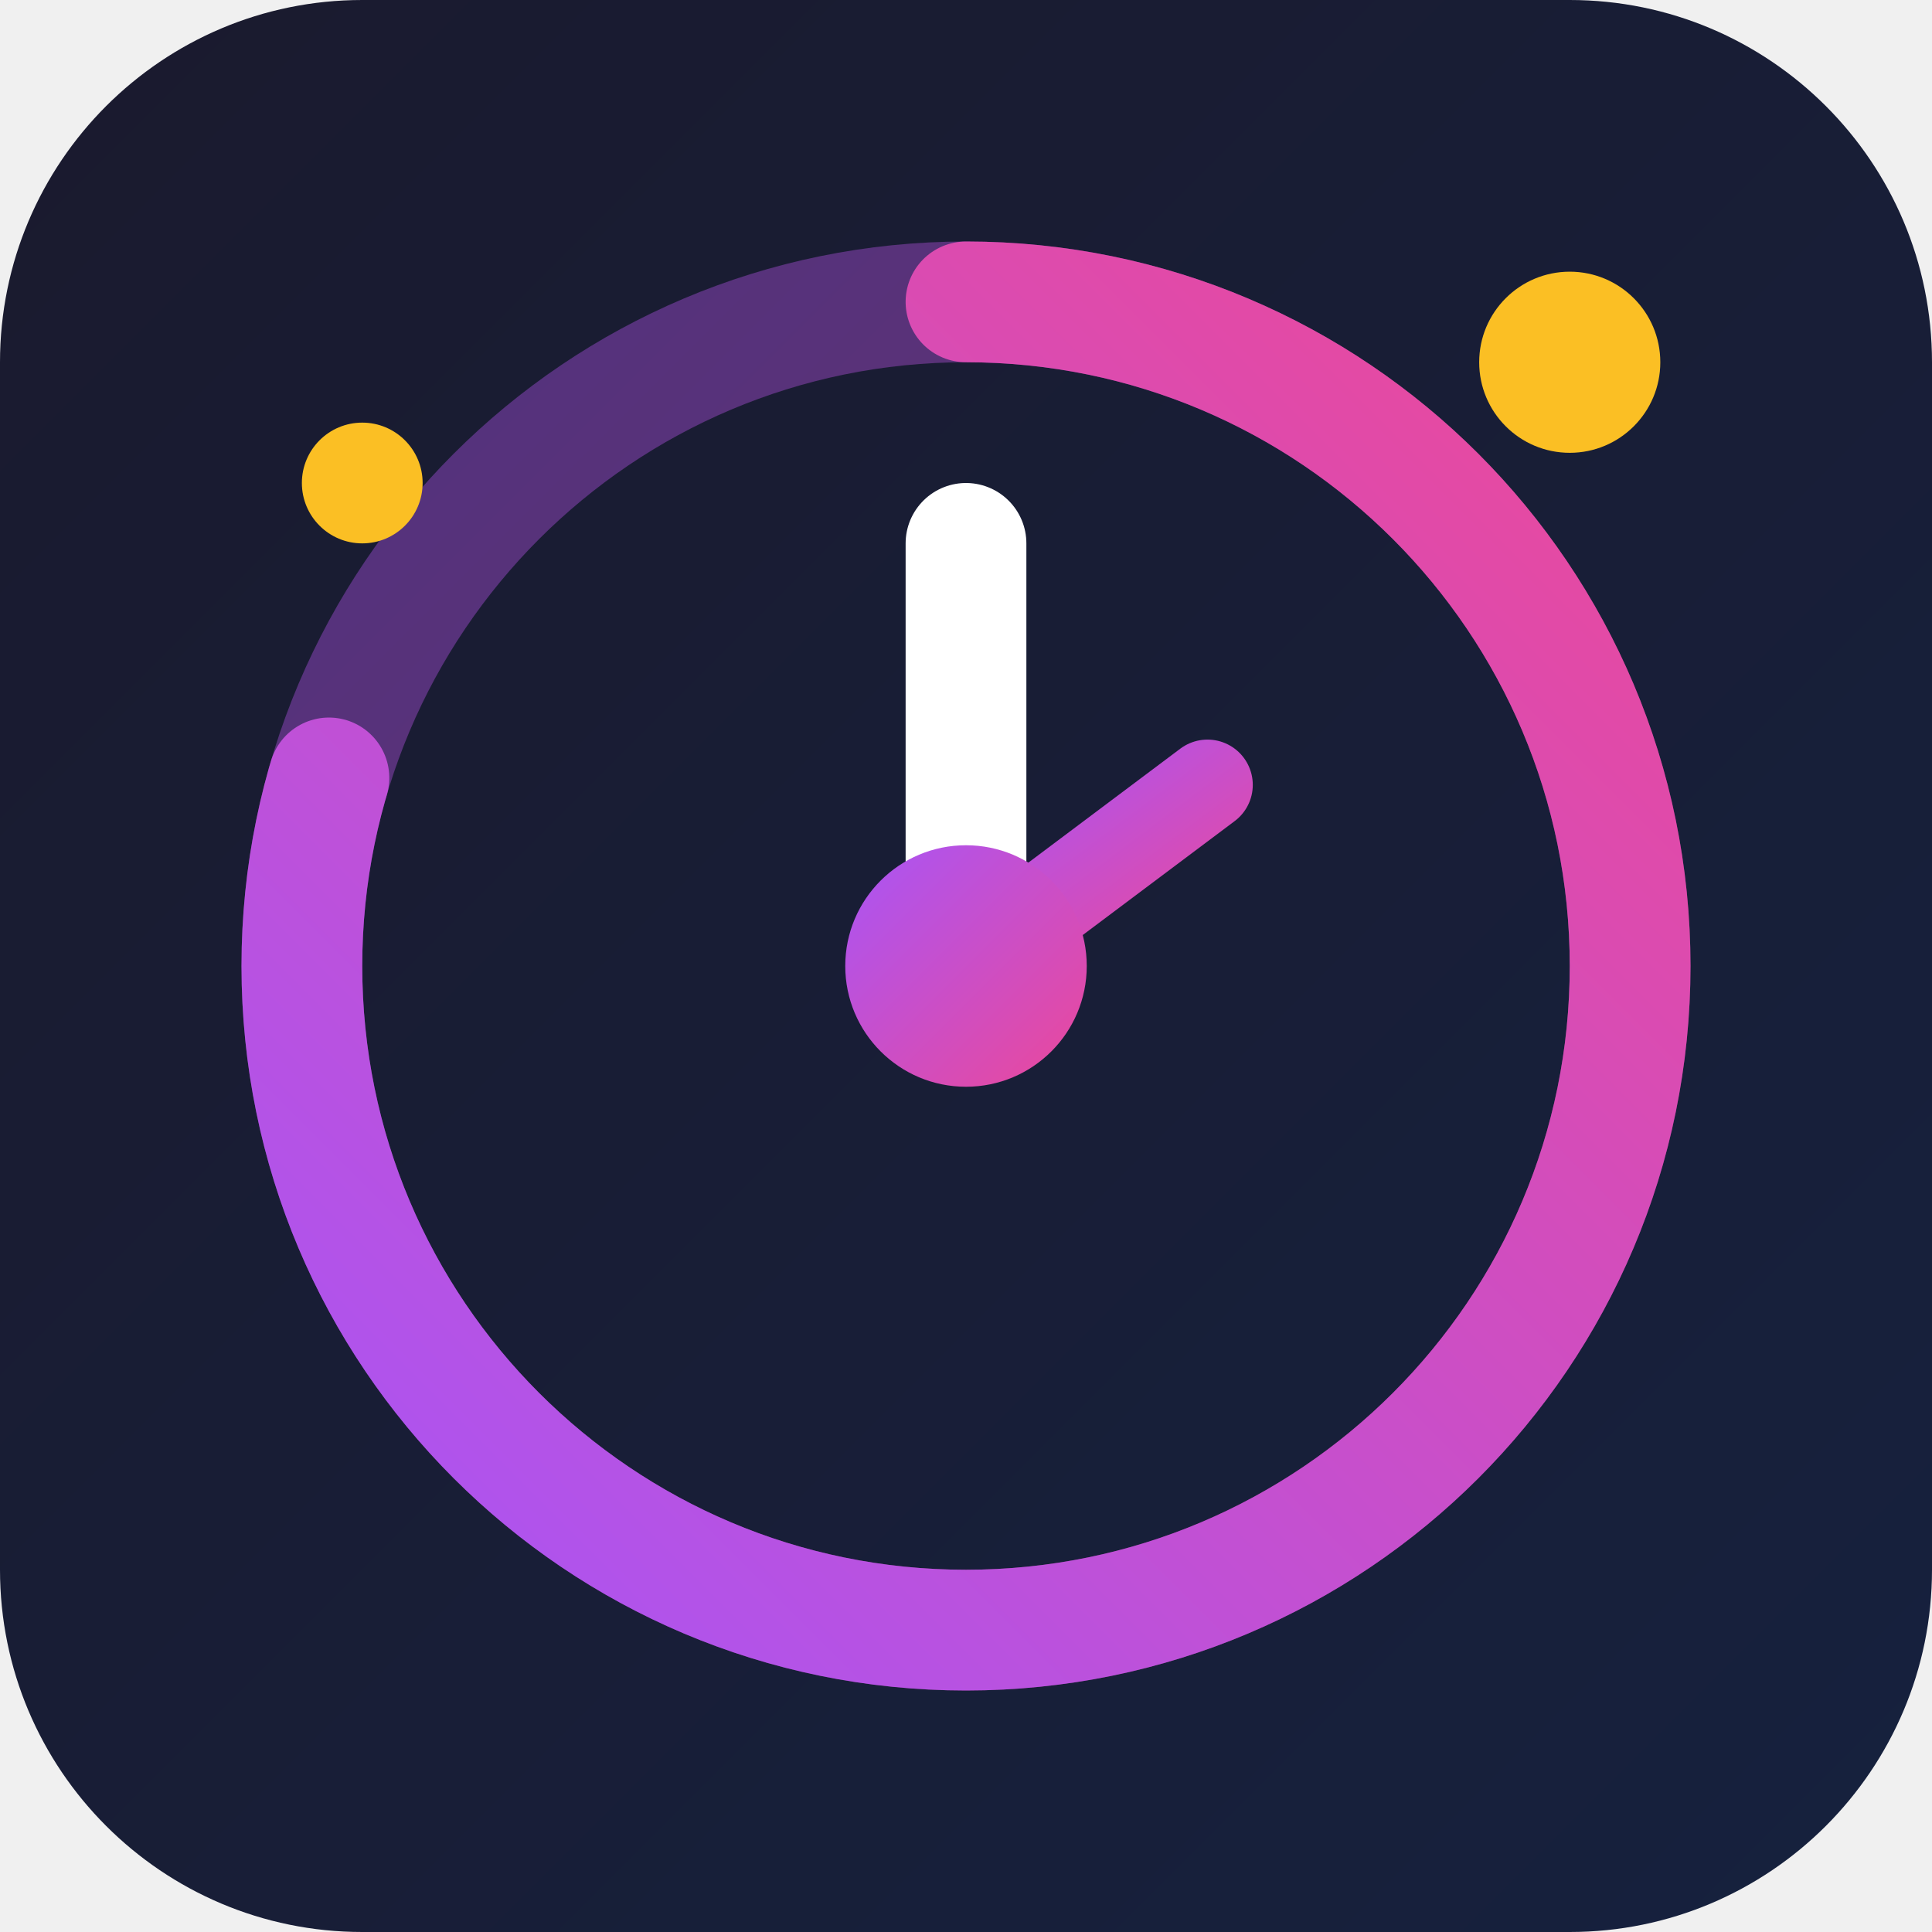
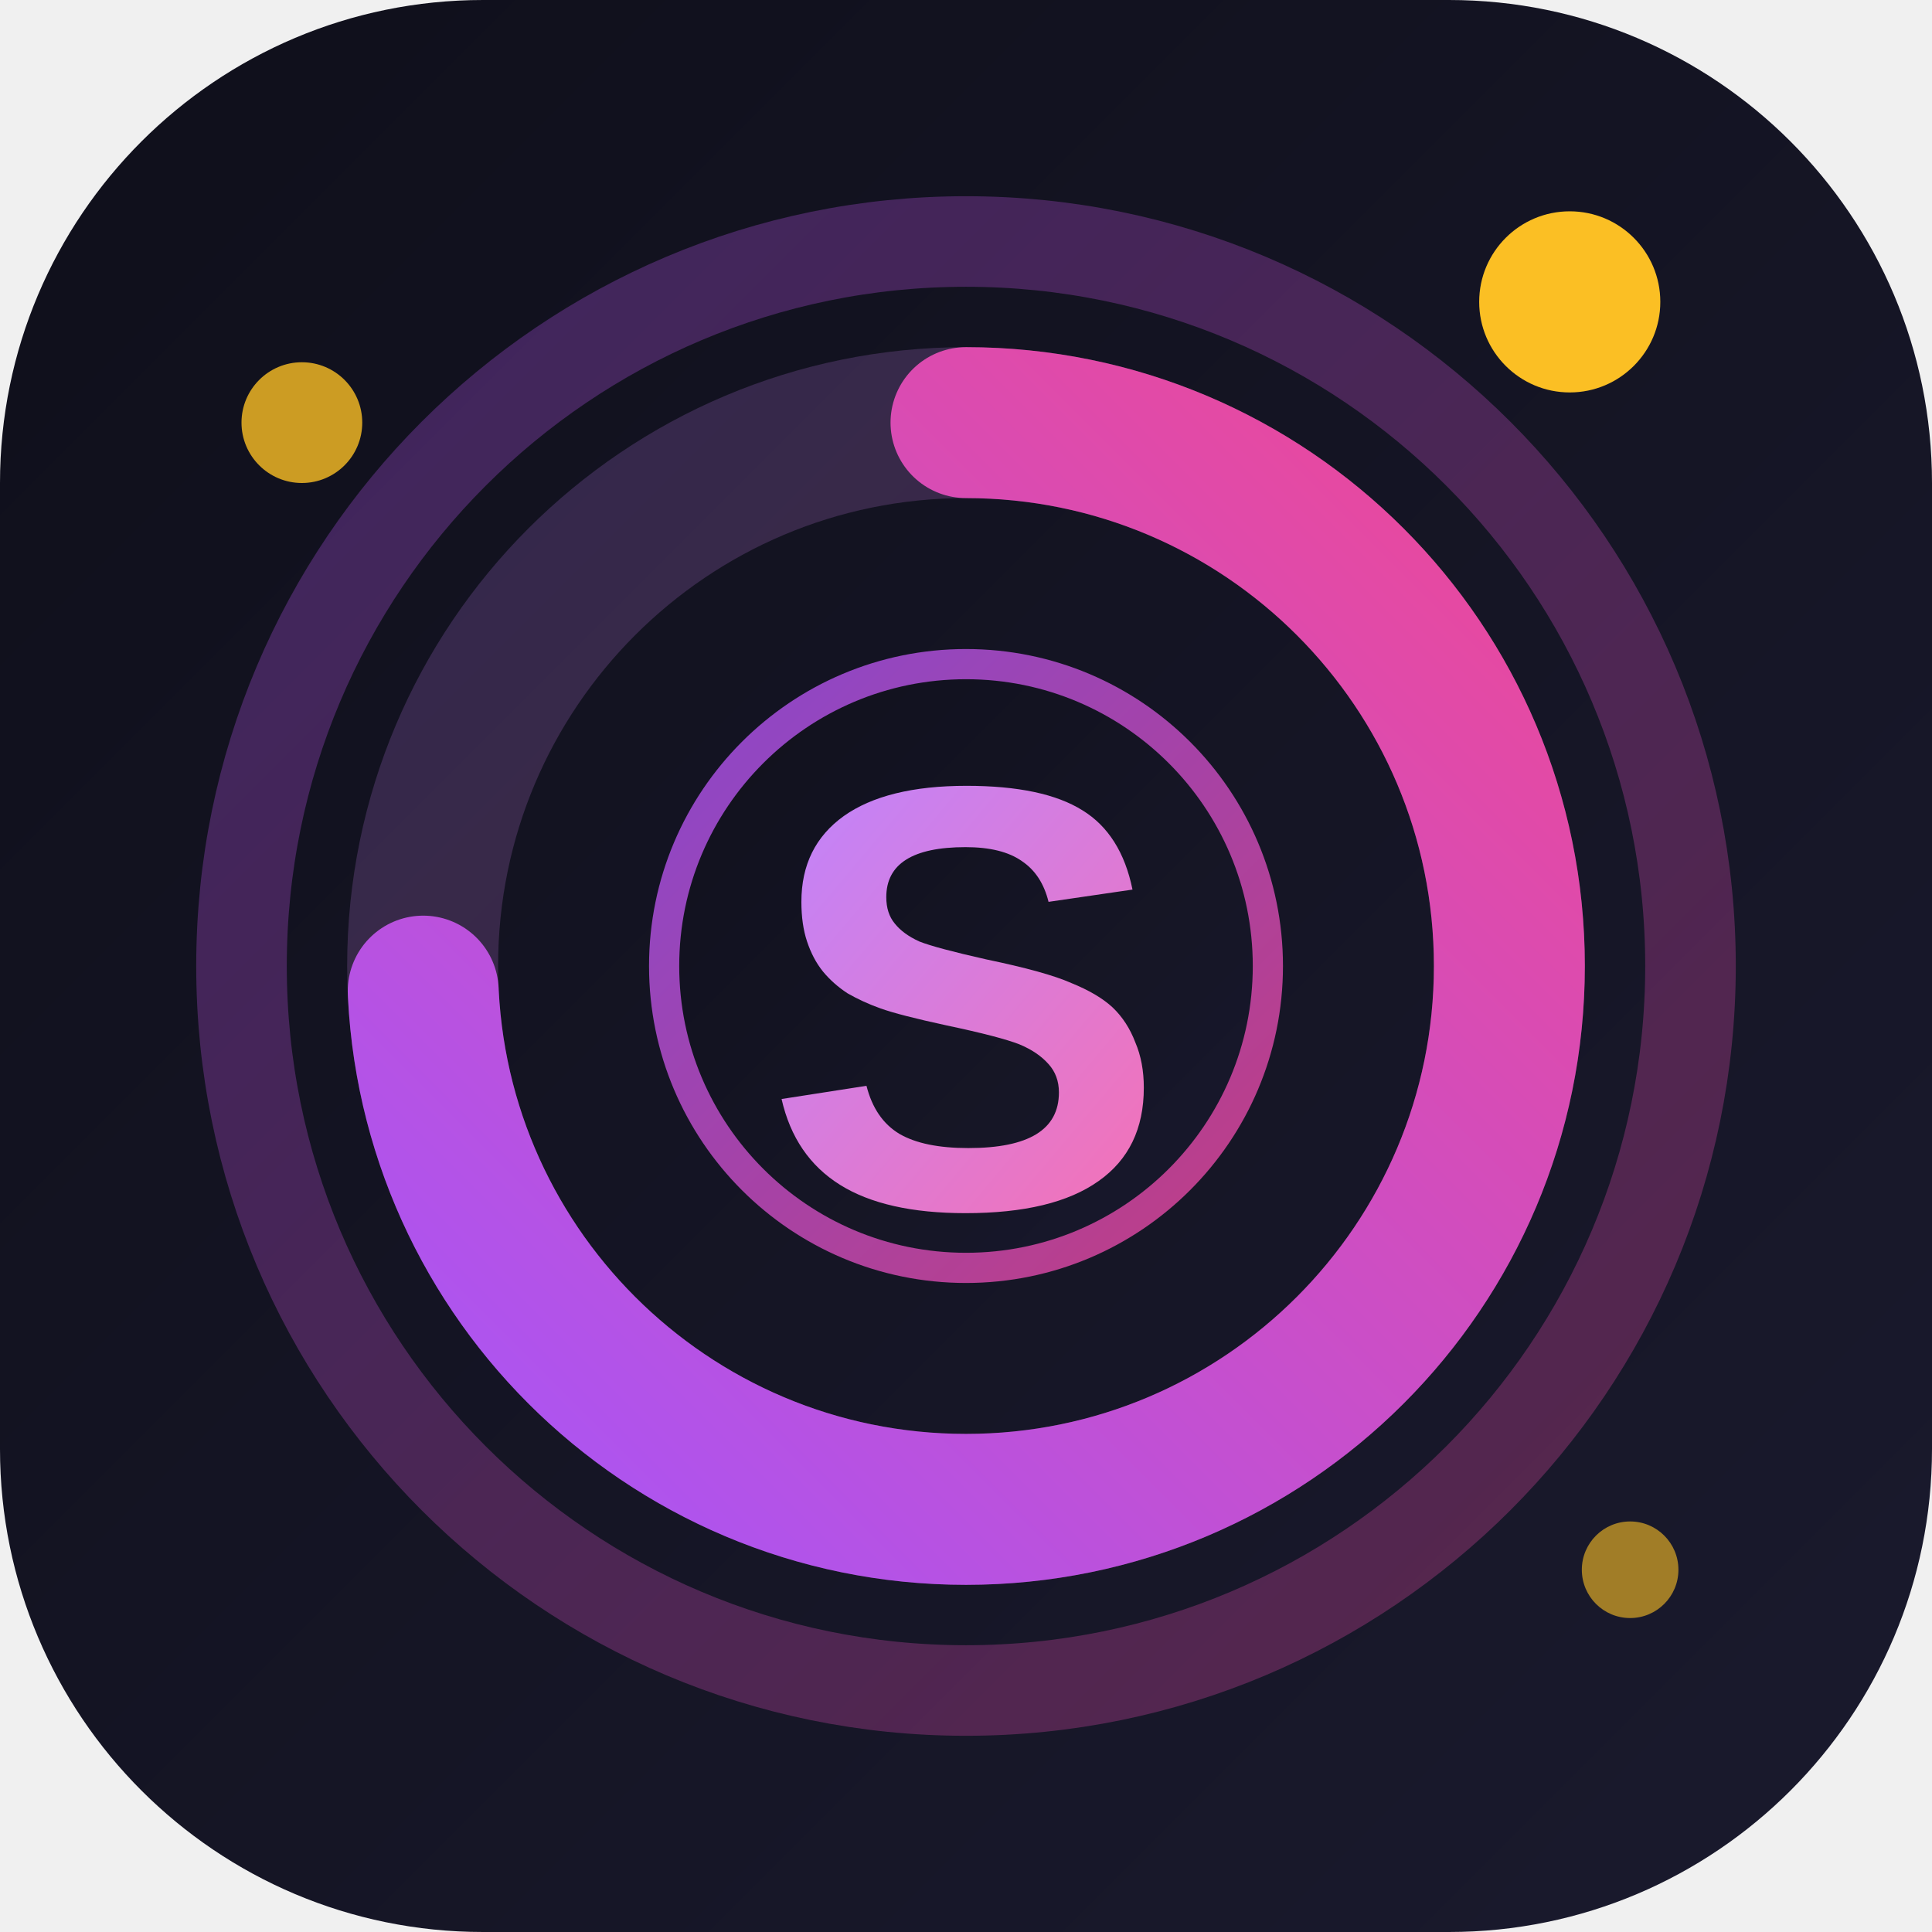
<svg xmlns="http://www.w3.org/2000/svg" viewBox="0 0 32 32">
  <defs>
    <linearGradient id="bg" x1="0%" y1="0%" x2="100%" y2="100%">
-       <stop offset="0%" style="stop-color:#1a1a2e" />
-       <stop offset="100%" style="stop-color:#16213e" />
+       <stop offset="0%" style="stop-color:#0f0f1a" />
+       <stop offset="100%" style="stop-color:#1a1a2e" />
    </linearGradient>
    <linearGradient id="accent" x1="0%" y1="0%" x2="100%" y2="100%">
      <stop offset="0%" style="stop-color:#a855f7" />
      <stop offset="100%" style="stop-color:#ec4899" />
    </linearGradient>
+     <linearGradient id="glow" x1="0%" y1="0%" x2="100%" y2="100%">
+       <stop offset="0%" style="stop-color:#c084fc" />
+       <stop offset="100%" style="stop-color:#f472b6" />
+     </linearGradient>
  </defs>
-   <rect width="32" height="32" rx="6" fill="url(#bg)" />
-   <circle cx="16" cy="16" r="11" fill="none" stroke="url(#accent)" stroke-width="2" opacity="0.4" />
-   <circle cx="16" cy="16" r="11" fill="none" stroke="url(#accent)" stroke-width="2" stroke-dasharray="55 69" stroke-linecap="round" transform="rotate(-90 16 16)" />
-   <line x1="16" y1="16" x2="16" y2="9" stroke="white" stroke-width="2" stroke-linecap="round" />
-   <line x1="16" y1="16" x2="20" y2="13" stroke="url(#accent)" stroke-width="1.5" stroke-linecap="round" />
-   <circle cx="16" cy="16" r="2" fill="url(#accent)" />
-   <circle cx="26" cy="6" r="1.5" fill="#fbbf24" />
-   <circle cx="6" cy="8" r="1" fill="#fbbf24" />
+   <rect width="32" height="32" rx="8" fill="url(#bg)" />
+   <circle cx="16" cy="16" r="12" fill="none" stroke="url(#accent)" stroke-width="1.5" opacity="0.3" />
+   <circle cx="16" cy="16" r="9" fill="none" stroke="url(#glow)" stroke-width="2.5" opacity="0.2" />
+   <circle cx="16" cy="16" r="9" fill="none" stroke="url(#accent)" stroke-width="2.5" stroke-dasharray="42 57" stroke-linecap="round" transform="rotate(-90 16 16)" />
+   <circle cx="16" cy="16" r="5" fill="url(#bg)" stroke="url(#accent)" stroke-width="0.5" opacity="0.8" />
+   <text x="16" y="20" text-anchor="middle" font-family="Arial, sans-serif" font-size="10" font-weight="bold" fill="url(#glow)">S</text>
+   <circle cx="26" cy="5" r="1.5" fill="#fbbf24" />
+   <circle cx="5" cy="7" r="1" fill="#fbbf24" opacity="0.8" />
+   <circle cx="27" cy="26" r="0.8" fill="#fbbf24" opacity="0.6" />
</svg>
